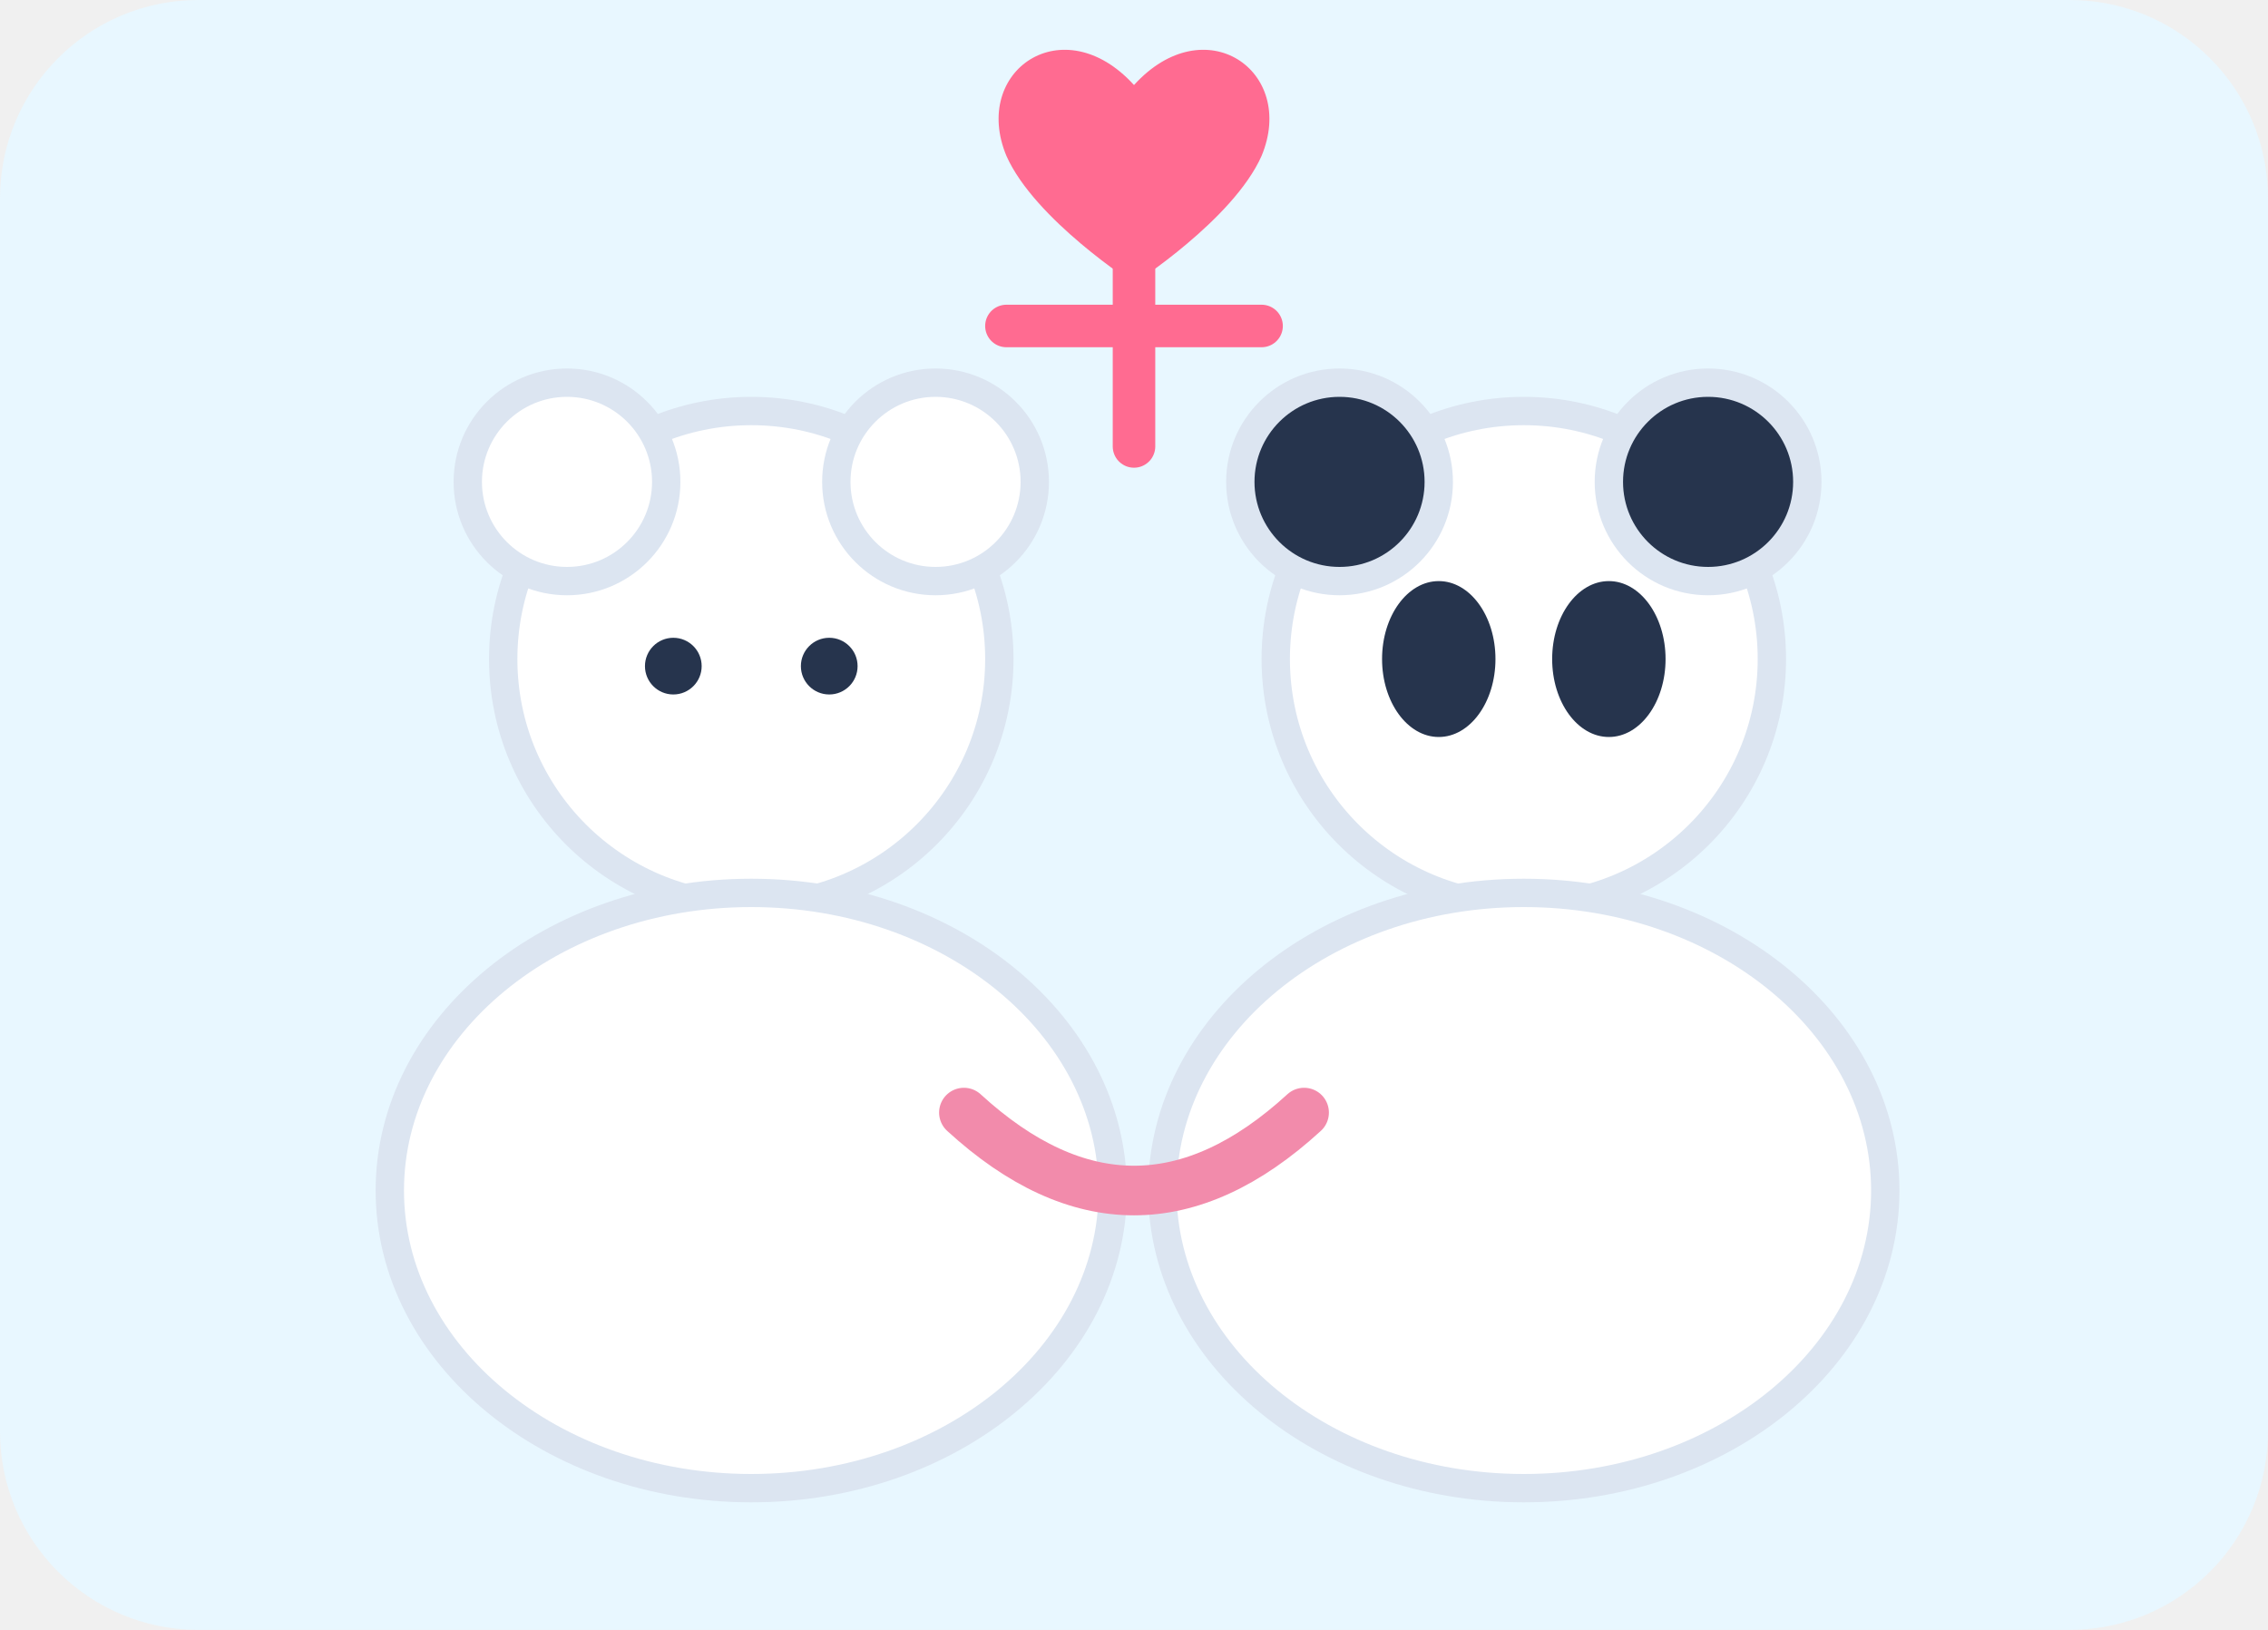
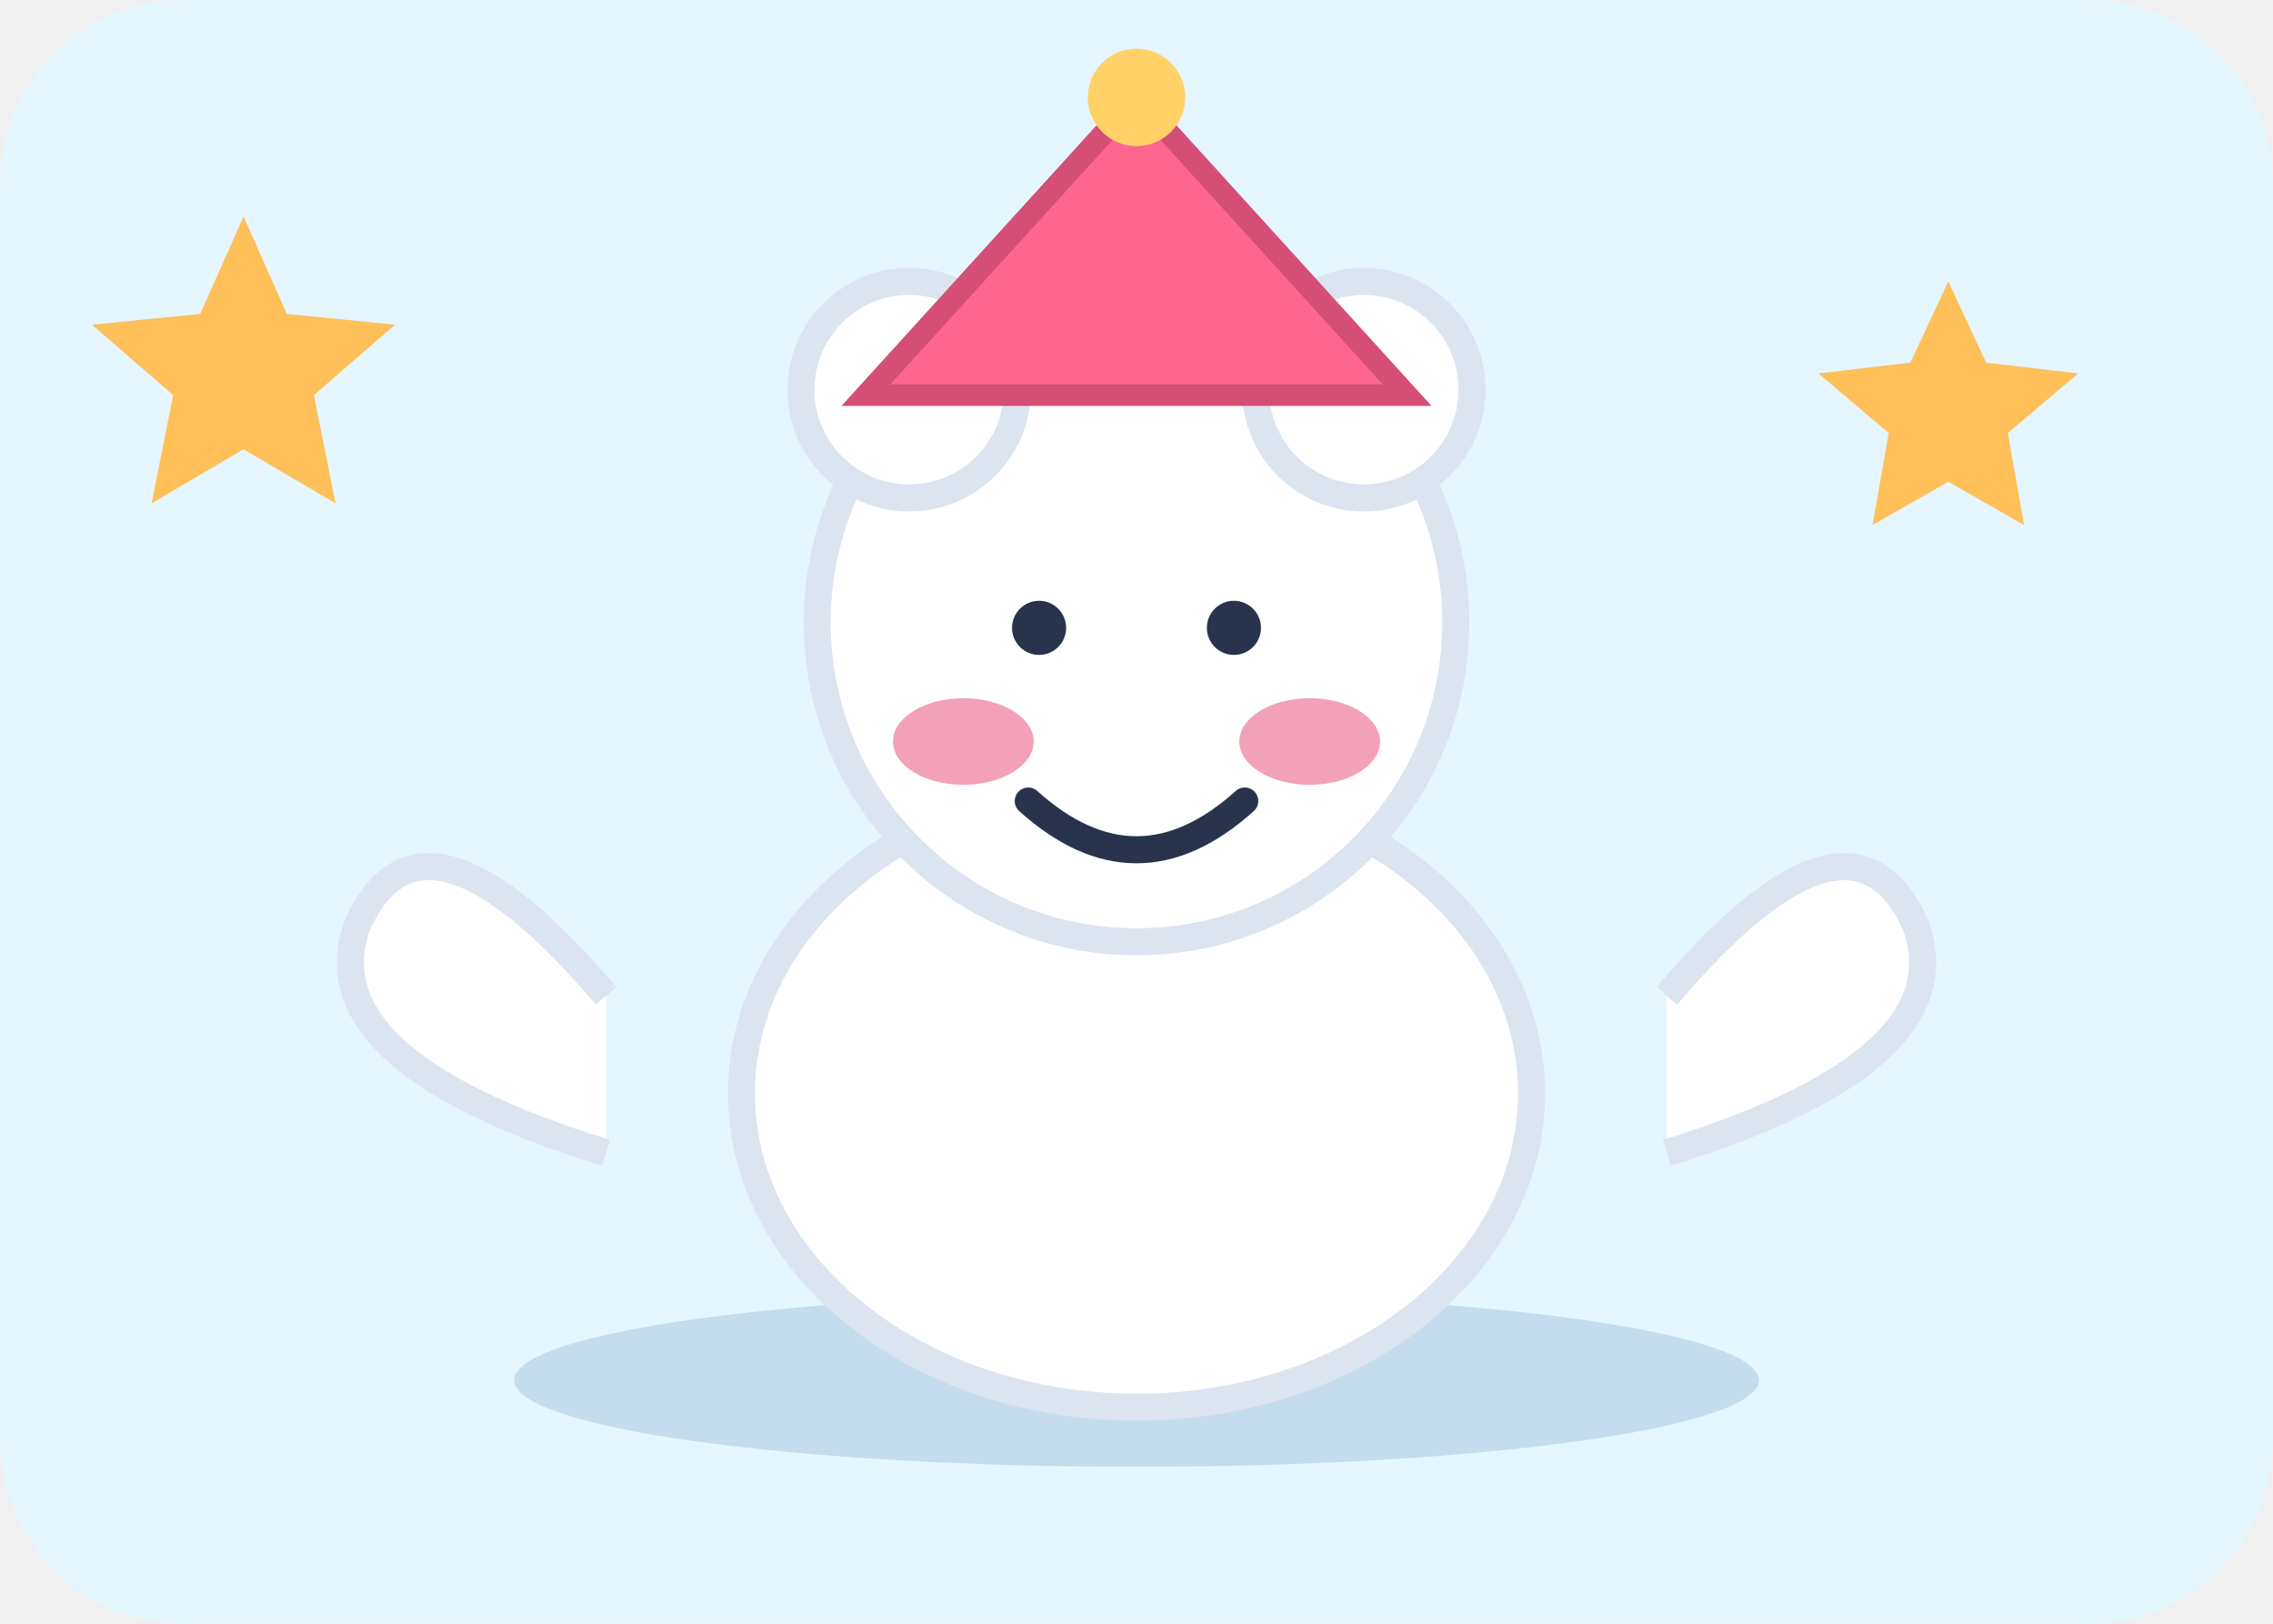
- <svg xmlns="http://www.w3.org/2000/svg" viewBox="0 0 320 230">
-   <rect width="320" height="230" rx="28" fill="#e8f7ff" />
-   <path d="M160 28v35m-18-17h36" stroke="#ff6b91" stroke-width="6" stroke-linecap="round" />
-   <path d="M160 12c-10-11-23-2-18 10 4 9 18 18 18 18s14-9 18-18c5-12-8-21-18-10" fill="#ff6b91" />
-   <g stroke="#dce5f1" stroke-width="4">
-     <circle cx="106" cy="93" r="35" fill="#fff" />
-     <circle cx="80" cy="68" r="14" fill="#fff" />
-     <circle cx="132" cy="68" r="14" fill="#fff" />
-     <ellipse cx="106" cy="168" rx="51" ry="42" fill="#fff" />
-     <circle cx="215" cy="93" r="35" fill="#fff" />
-     <circle cx="189" cy="68" r="14" fill="#26344d" />
-     <circle cx="241" cy="68" r="14" fill="#26344d" />
-     <ellipse cx="215" cy="168" rx="51" ry="42" fill="#fff" />
+ <svg xmlns="http://www.w3.org/2000/svg" viewBox="0 0 420 300">
+   <rect width="420" height="300" rx="34" fill="#e5f6ff" />
+   <g fill="#ffbf59">
+     <path d="M45 40l8 18 20 2-15 13 4 20-17-10-17 10 4-20-15-13 20-2z" />
+     <path d="M360 52l7 15 17 2-13 11 3 17-14-8-14 8 3-17-13-11 17-2z" />
  </g>
-   <g fill="#26344d">
-     <circle cx="95" cy="94" r="4" />
-     <circle cx="117" cy="94" r="4" />
-     <ellipse cx="203" cy="93" rx="8" ry="11" />
-     <ellipse cx="227" cy="93" rx="8" ry="11" />
+   <ellipse cx="210" cy="255" rx="115" ry="16" fill="#c4dceb" />
+   <g stroke="#dce4ef" stroke-width="5">
+     <ellipse cx="210" cy="202" rx="73" ry="58" fill="#fff" />
+     <circle cx="210" cy="115" r="59" fill="#fff" />
+     <circle cx="168" cy="72" r="20" fill="#fff" />
+     <circle cx="252" cy="72" r="20" fill="#fff" />
  </g>
-   <path d="M136 157q24 22 48 0" stroke="#f28bab" stroke-width="7" fill="none" stroke-linecap="round" />
+   <g fill="#29334b">
+     <circle cx="192" cy="116" r="5" />
+     <circle cx="228" cy="116" r="5" />
+   </g>
+   <ellipse cx="178" cy="137" rx="13" ry="8" fill="#f3a1b8" />
+   <ellipse cx="242" cy="137" rx="13" ry="8" fill="#f3a1b8" />
+   <path d="M190 148q20 18 40 0" fill="none" stroke="#29334b" stroke-width="5" stroke-linecap="round" />
+   <path d="M160 73l50-55 50 55z" fill="#ff668f" stroke="#d44e76" stroke-width="4" />
+   <circle cx="210" cy="18" r="9" fill="#ffd166" />
+   <path d="M112 184q-34-40-46-13q-9 25 46 42m196-29q34-40 46-13q9 25-46 42" fill="#fff" stroke="#dce4ef" stroke-width="5" />
</svg>
